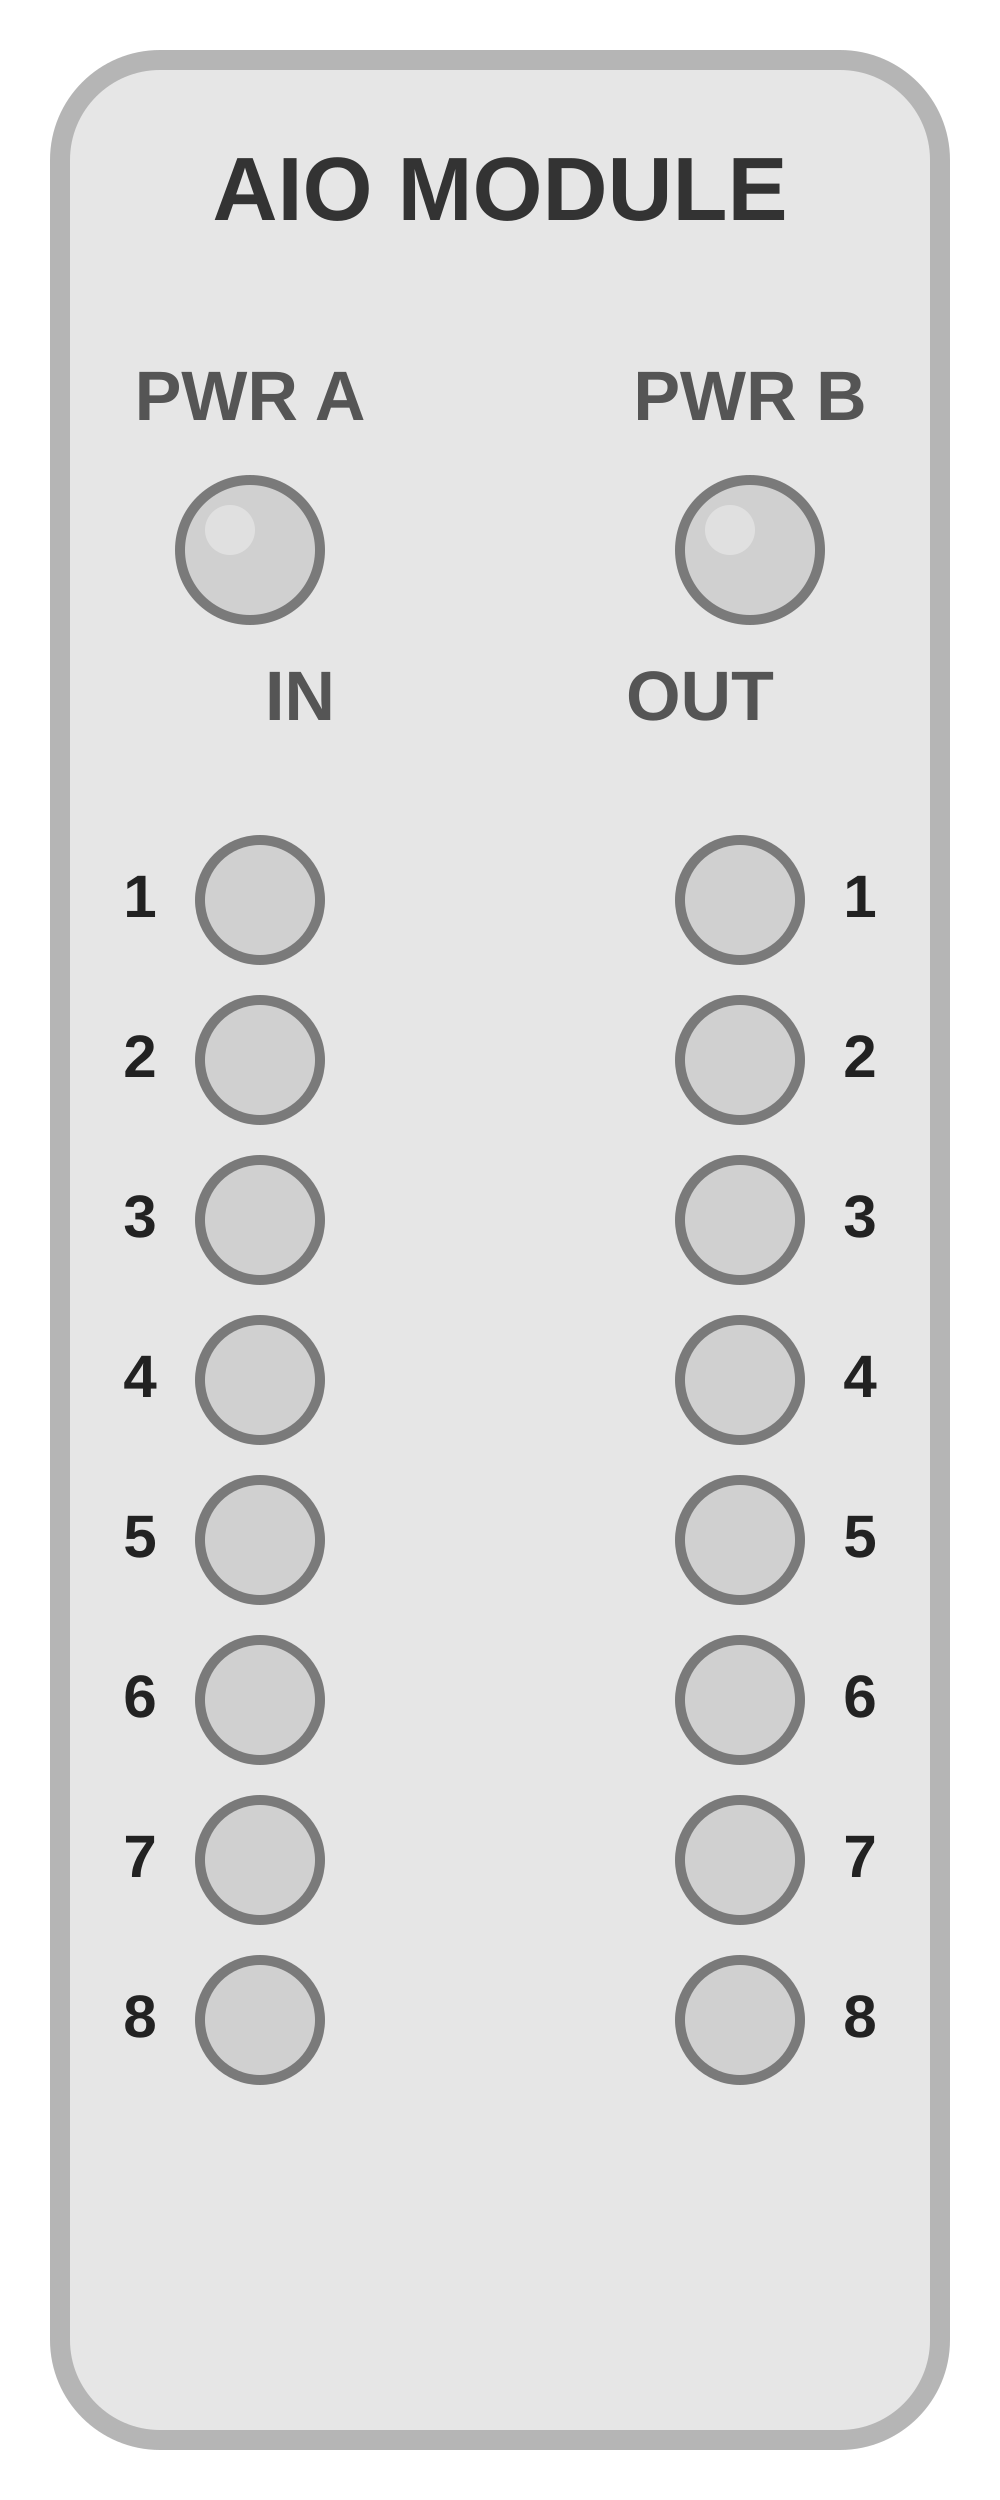
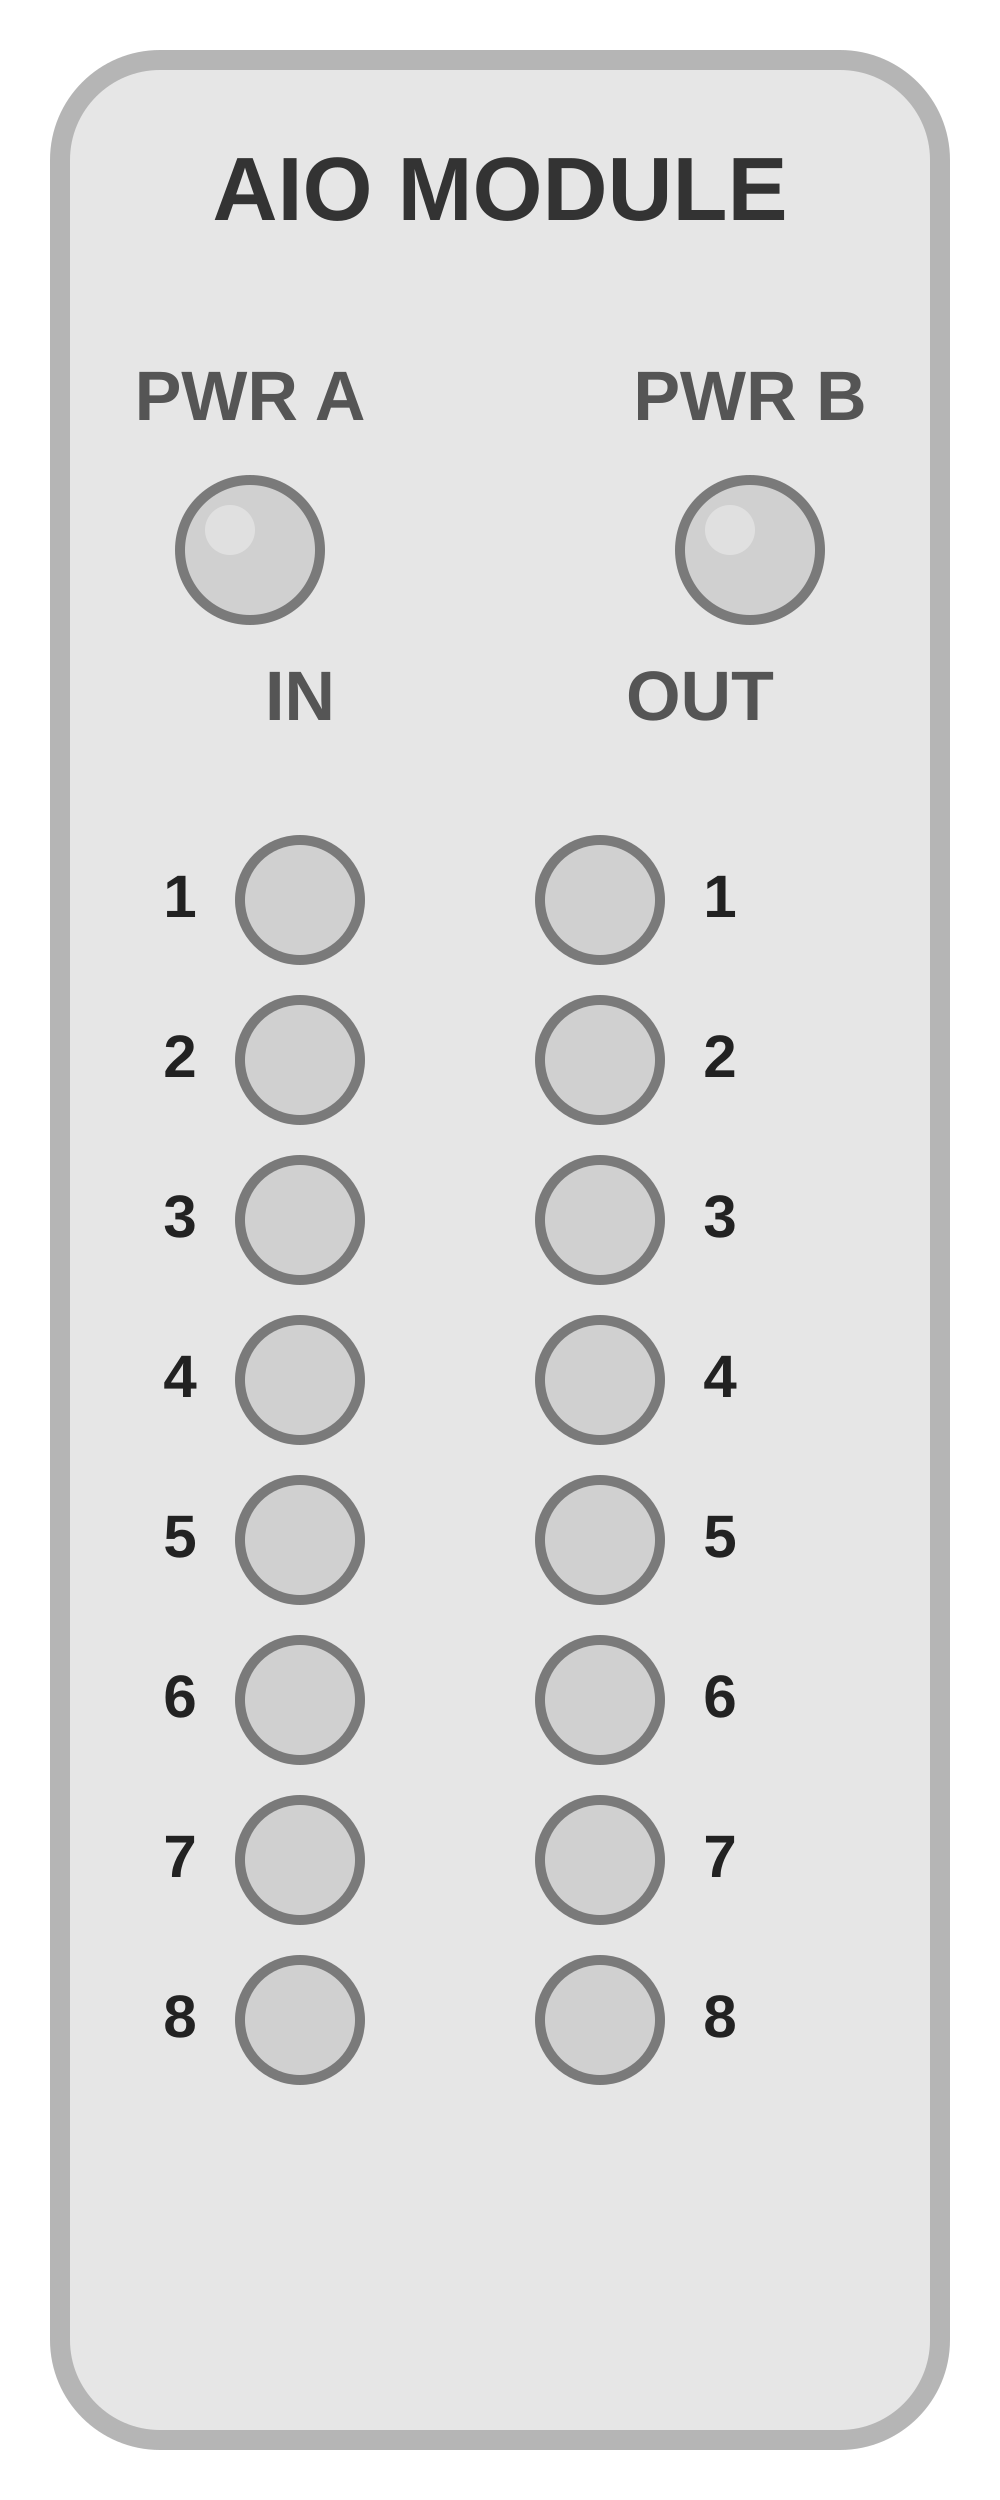
<svg xmlns="http://www.w3.org/2000/svg" width="1in" height="2.5in" viewBox="0 0 100 250" role="img" aria-label="AIO Module (16-channel)">
  <defs>
    <style>
      .outer { fill: #e6e6e6; stroke: #b5b5b5; stroke-width: 2; }
      .title { font: 700 9px system-ui, -apple-system, Segoe UI, Arial, sans-serif; fill: #333; }
      .small { font: 600 7px system-ui, -apple-system, Segoe UI, Arial, sans-serif; fill: #555; }
      .lednum { font: 700 6px system-ui, -apple-system, Segoe UI, Arial, sans-serif; fill: #222; text-anchor: middle; dominant-baseline: middle;}

      /* Base LED */
      .led { fill: #d0d0d0; stroke: #7a7a7a; stroke-width: 1; }

      /* Suggested state colors */
      .led-in { fill: #38d26a; stroke: #1d8f43; }   /* inputs */
      .led-out { fill: #4aa3ff; stroke: #1c66b5; }  /* outputs */

      .shine { fill: rgba(255,255,255,0.35); }
    </style>
  </defs>
  <rect class="outer" x="6" y="6" width="88" height="238" rx="10" ry="10" />
  <text class="title" x="50" y="22" text-anchor="middle">AIO MODULE</text>
  <text class="small" x="25" y="42" text-anchor="middle">PWR A</text>
  <g id="status_pwrA">
    <circle class="led" cx="25" cy="55" r="7" />
    <circle class="shine" cx="23" cy="53" r="2.5" />
  </g>
  <text class="small" x="75" y="42" text-anchor="middle">PWR B</text>
  <g id="status_pwrB">
    <circle class="led" cx="75" cy="55" r="7" />
    <circle class="shine" cx="73" cy="53" r="2.5" />
  </g>
  <text class="small" x="30" y="72" text-anchor="middle">IN</text>
  <text class="small" x="70" y="72" text-anchor="middle">OUT</text>
  <g id="ch01">
-     <text class="lednum" x="14" y="90">1</text>
-     <circle class="led" cx="26" cy="90" r="6" />
+     <text class="lednum" x="18" y="90">1</text>
+     <circle class="led" cx="30" cy="90" r="6" />
  </g>
  <g id="ch02">
-     <text class="lednum" x="14" y="106">2</text>
-     <circle class="led" cx="26" cy="106" r="6" />
+     <text class="lednum" x="18" y="106">2</text>
+     <circle class="led" cx="30" cy="106" r="6" />
  </g>
  <g id="ch03">
-     <text class="lednum" x="14" y="122">3</text>
-     <circle class="led" cx="26" cy="122" r="6" />
+     <text class="lednum" x="18" y="122">3</text>
+     <circle class="led" cx="30" cy="122" r="6" />
  </g>
  <g id="ch04">
-     <text class="lednum" x="14" y="138">4</text>
-     <circle class="led" cx="26" cy="138" r="6" />
+     <text class="lednum" x="18" y="138">4</text>
+     <circle class="led" cx="30" cy="138" r="6" />
  </g>
  <g id="ch05">
-     <text class="lednum" x="14" y="154">5</text>
-     <circle class="led" cx="26" cy="154" r="6" />
+     <text class="lednum" x="18" y="154">5</text>
+     <circle class="led" cx="30" cy="154" r="6" />
  </g>
  <g id="ch06">
-     <text class="lednum" x="14" y="170">6</text>
-     <circle class="led" cx="26" cy="170" r="6" />
+     <text class="lednum" x="18" y="170">6</text>
+     <circle class="led" cx="30" cy="170" r="6" />
  </g>
  <g id="ch07">
-     <text class="lednum" x="14" y="186">7</text>
-     <circle class="led" cx="26" cy="186" r="6" />
+     <text class="lednum" x="18" y="186">7</text>
+     <circle class="led" cx="30" cy="186" r="6" />
  </g>
  <g id="ch08">
-     <text class="lednum" x="14" y="202">8</text>
-     <circle class="led" cx="26" cy="202" r="6" />
+     <text class="lednum" x="18" y="202">8</text>
+     <circle class="led" cx="30" cy="202" r="6" />
  </g>
  <g id="ch09">
-     <circle class="led" cx="74" cy="90" r="6" />
-     <text class="lednum" x="86" y="90">1</text>
+     <circle class="led" cx="60" cy="90" r="6" />
+     <text class="lednum" x="72" y="90">1</text>
  </g>
  <g id="ch10">
-     <circle class="led" cx="74" cy="106" r="6" />
-     <text class="lednum" x="86" y="106">2</text>
+     <circle class="led" cx="60" cy="106" r="6" />
+     <text class="lednum" x="72" y="106">2</text>
  </g>
  <g id="ch11">
-     <circle class="led" cx="74" cy="122" r="6" />
-     <text class="lednum" x="86" y="122">3</text>
+     <circle class="led" cx="60" cy="122" r="6" />
+     <text class="lednum" x="72" y="122">3</text>
  </g>
  <g id="ch12">
-     <circle class="led" cx="74" cy="138" r="6" />
-     <text class="lednum" x="86" y="138">4</text>
+     <circle class="led" cx="60" cy="138" r="6" />
+     <text class="lednum" x="72" y="138">4</text>
  </g>
  <g id="ch13">
-     <circle class="led" cx="74" cy="154" r="6" />
-     <text class="lednum" x="86" y="154">5</text>
+     <circle class="led" cx="60" cy="154" r="6" />
+     <text class="lednum" x="72" y="154">5</text>
  </g>
  <g id="ch14">
-     <circle class="led" cx="74" cy="170" r="6" />
-     <text class="lednum" x="86" y="170">6</text>
+     <circle class="led" cx="60" cy="170" r="6" />
+     <text class="lednum" x="72" y="170">6</text>
  </g>
  <g id="ch15">
-     <circle class="led" cx="74" cy="186" r="6" />
-     <text class="lednum" x="86" y="186">7</text>
+     <circle class="led" cx="60" cy="186" r="6" />
+     <text class="lednum" x="72" y="186">7</text>
  </g>
  <g id="ch16">
-     <circle class="led" cx="74" cy="202" r="6" />
-     <text class="lednum" x="86" y="202">8</text>
+     <circle class="led" cx="60" cy="202" r="6" />
+     <text class="lednum" x="72" y="202">8</text>
  </g>
</svg>
